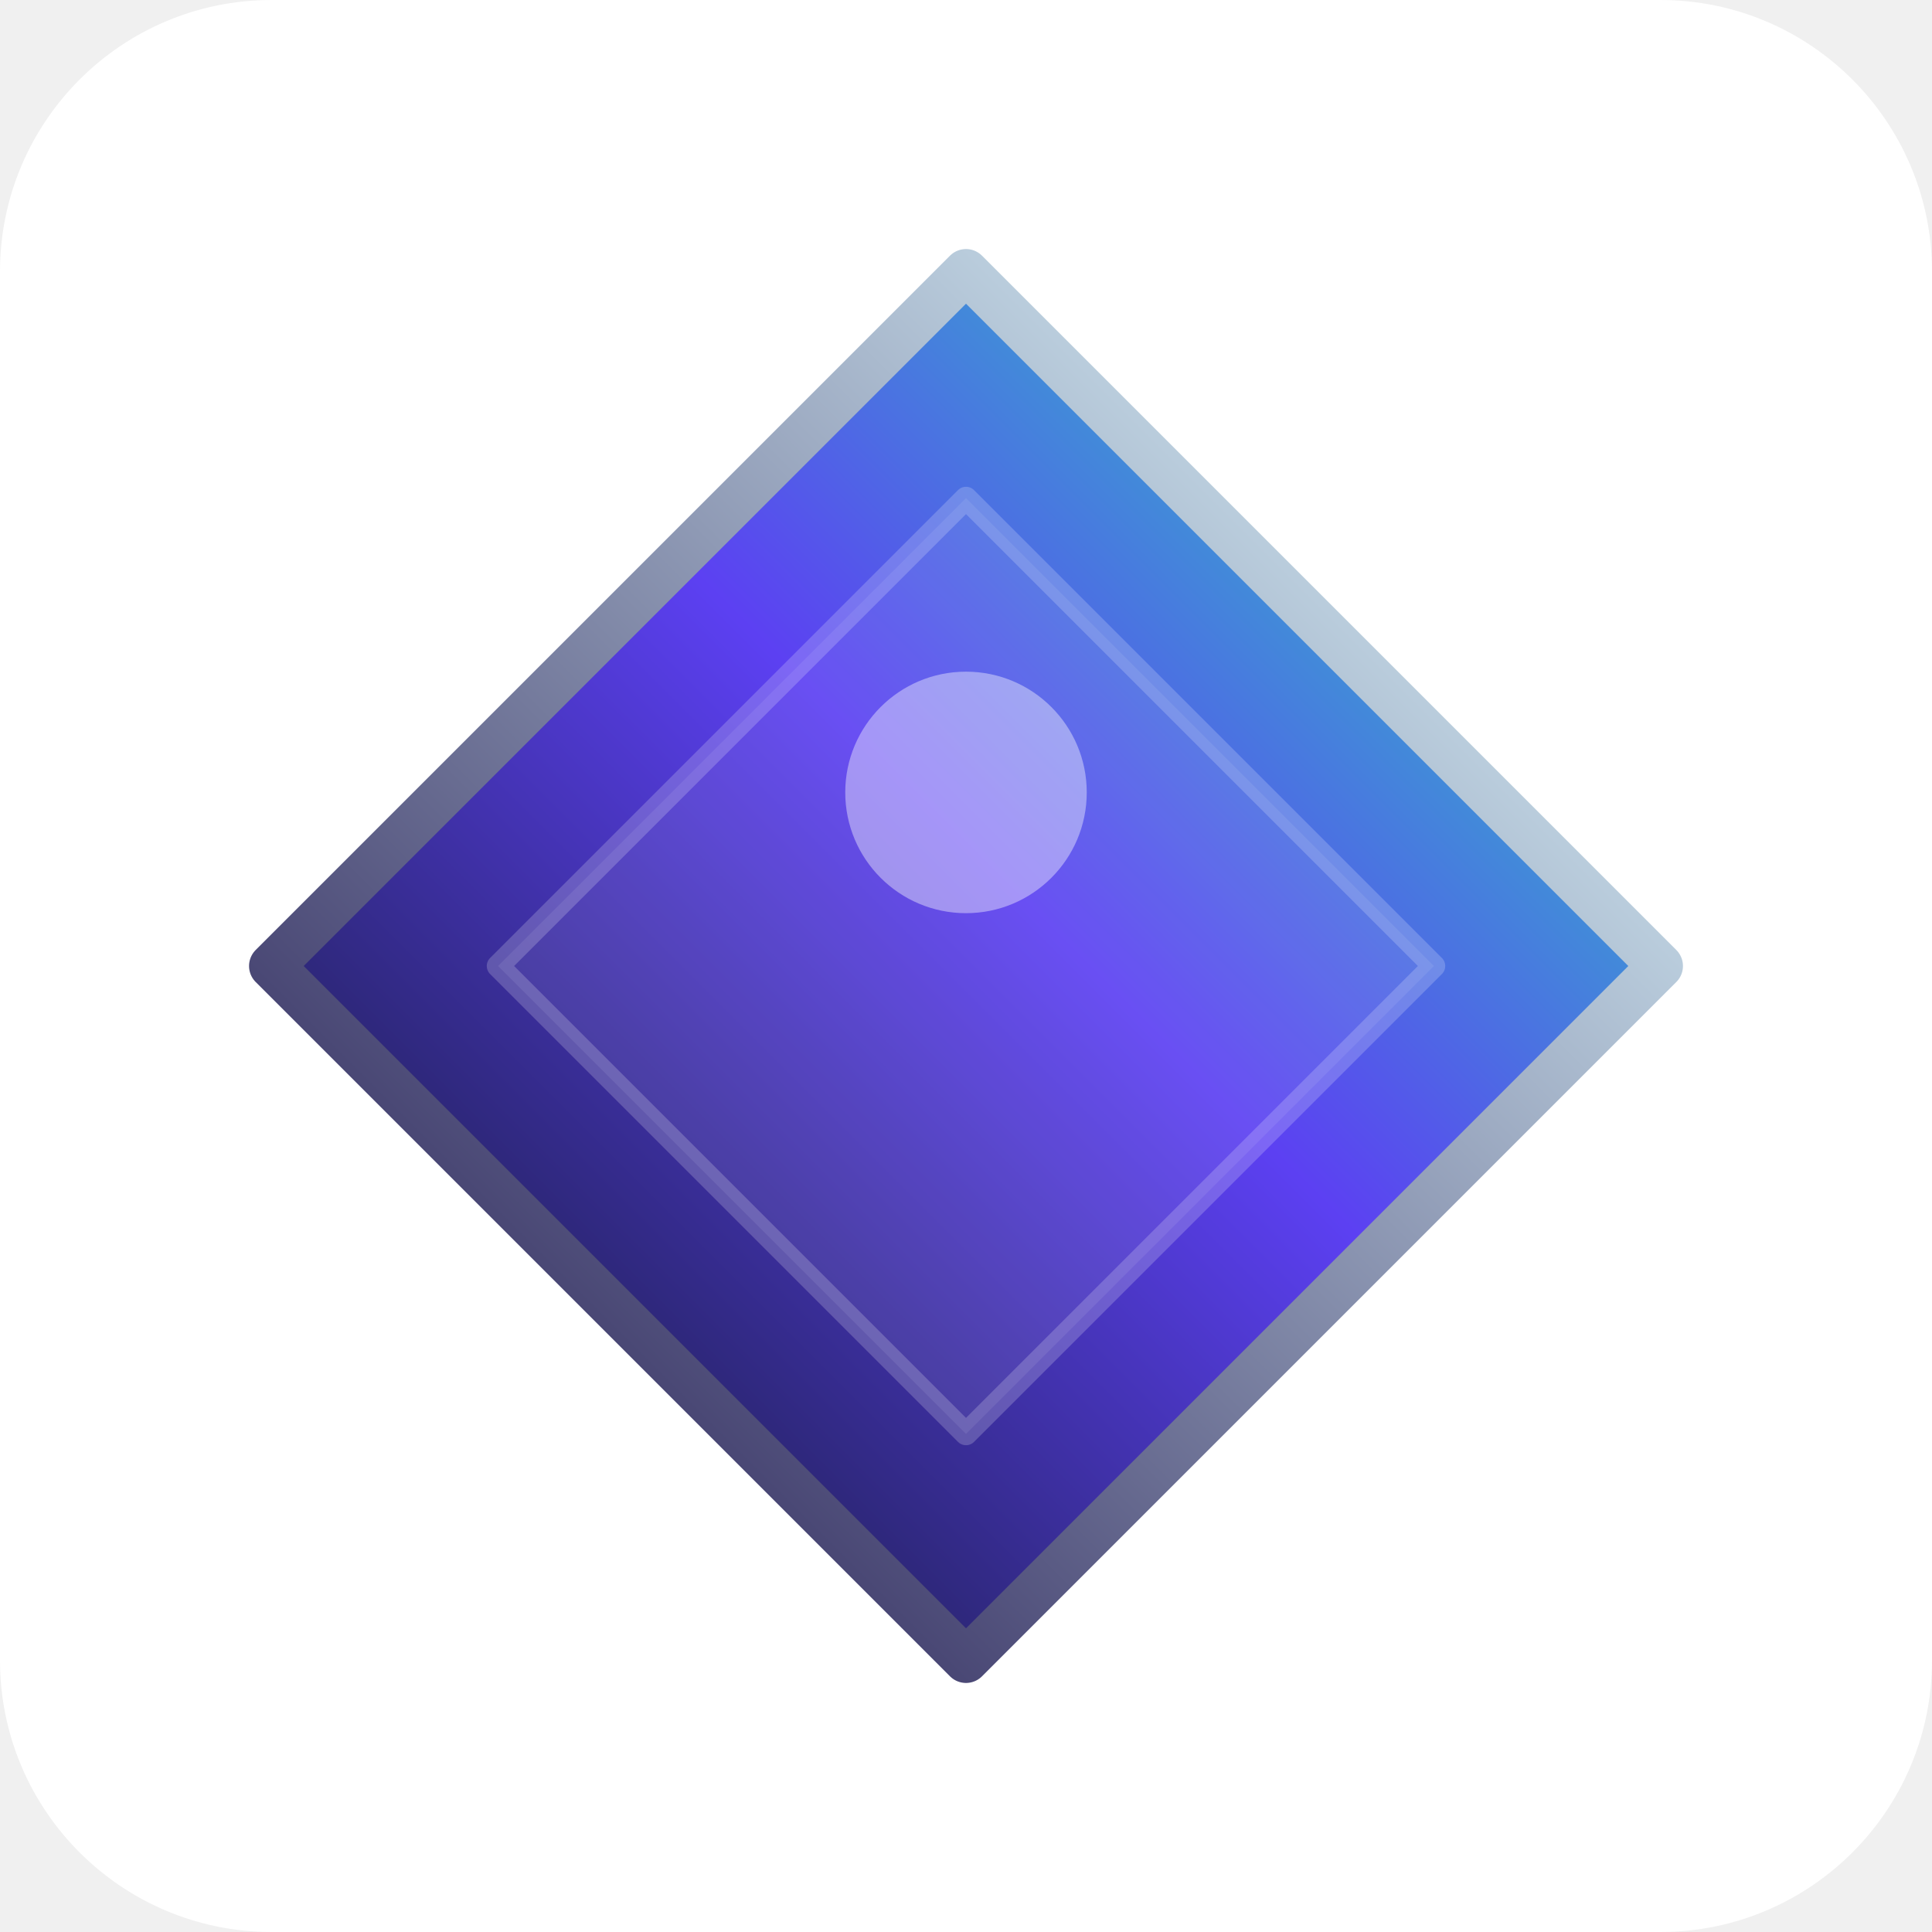
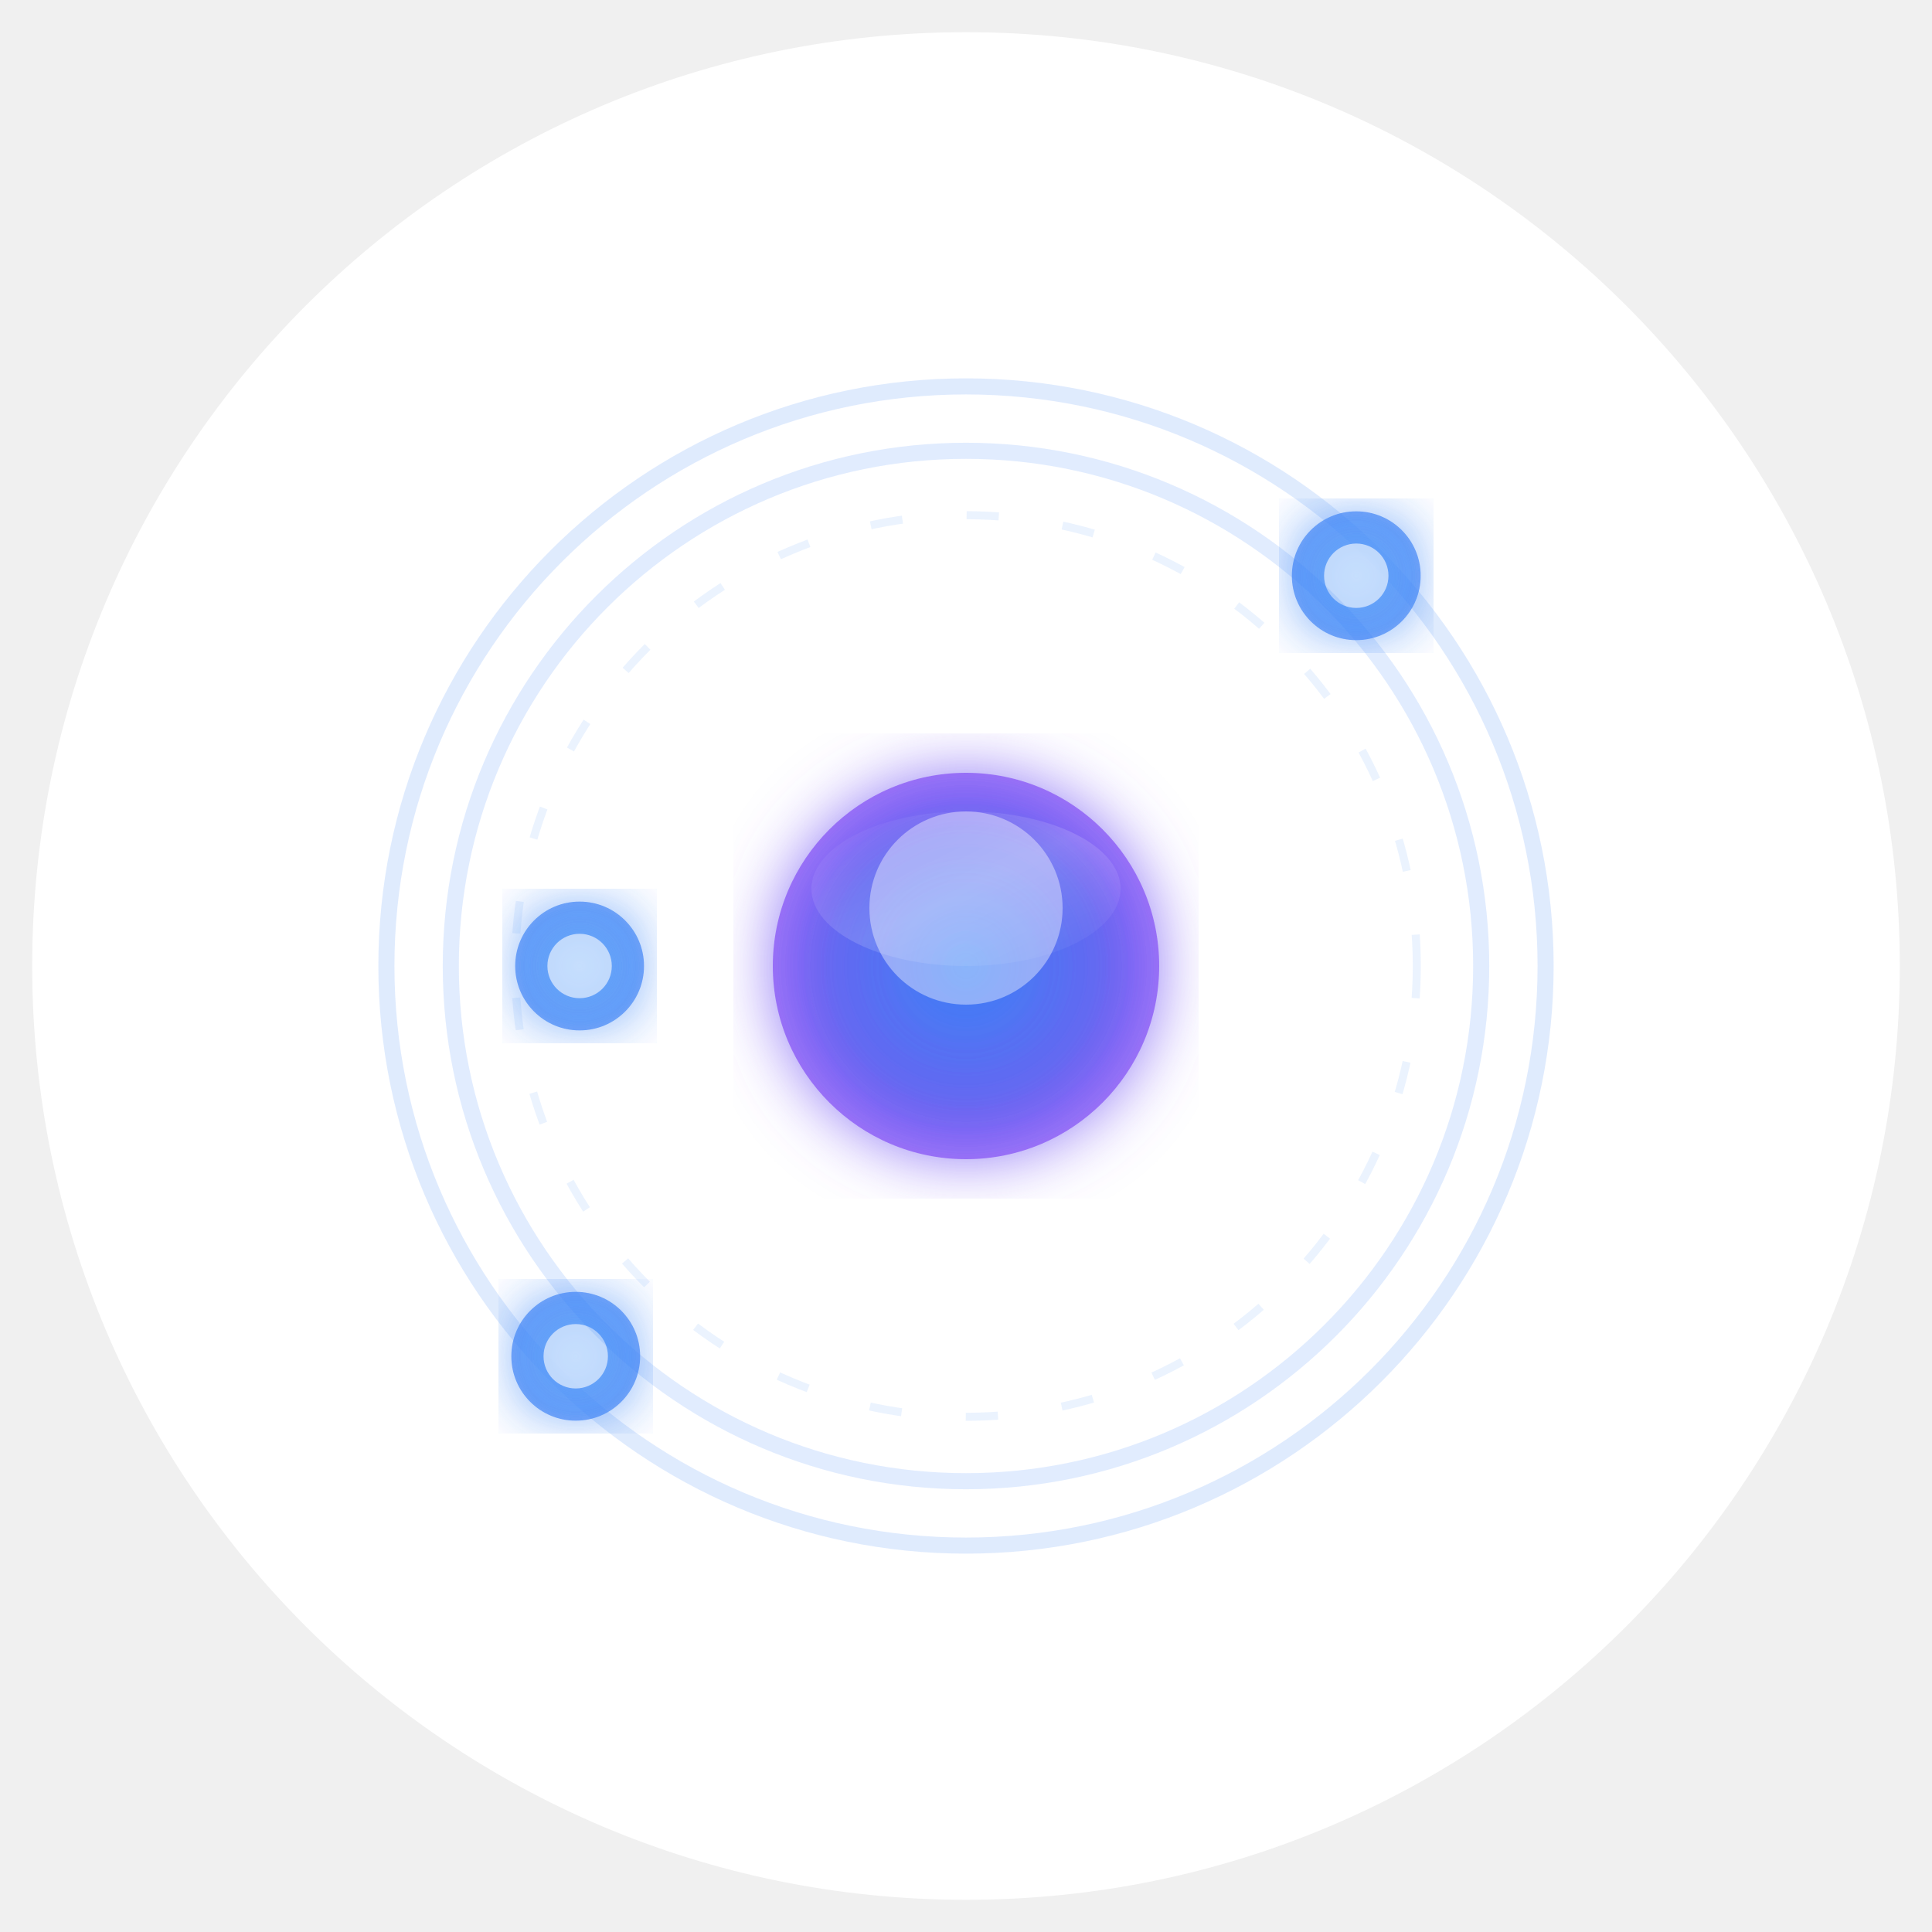
- <svg xmlns="http://www.w3.org/2000/svg" width="512" height="512" viewBox="0 0 512 512" role="img" aria-label="WorkOS app icon">
+ <svg xmlns="http://www.w3.org/2000/svg" width="512" height="512" viewBox="0 0 120 120" fill="none" role="img" aria-label="WorkOS app icon">
  <defs>
-     <linearGradient id="diamondFill512" x1="96" y1="416" x2="416" y2="96" gradientUnits="userSpaceOnUse">
-       <stop offset="0" stop-color="#0f172a" />
-       <stop offset="0.55" stop-color="#5c40f2" />
-       <stop offset="1" stop-color="#29d3c1" />
-     </linearGradient>
-     <linearGradient id="diamondStroke512" x1="96" y1="416" x2="416" y2="96" gradientUnits="userSpaceOnUse">
-       <stop offset="0" stop-color="#241b52" />
-       <stop offset="1" stop-color="#dff9ff" />
+     <radialGradient id="coreGradient512" cx="50%" cy="50%">
+       <stop offset="0%" stop-color="#3b82f6" stop-opacity="1" />
+       <stop offset="70%" stop-color="#6366f1" stop-opacity="0.9" />
+       <stop offset="100%" stop-color="#8b5cf6" stop-opacity="0.8" />
+     </radialGradient>
+     <radialGradient id="particleGradient512" cx="50%" cy="50%">
+       <stop offset="0%" stop-color="#60a5fa" stop-opacity="1" />
+       <stop offset="100%" stop-color="#3b82f6" stop-opacity="0.8" />
+     </radialGradient>
+     <filter id="glow512">
+       <feGaussianBlur stdDeviation="2" result="coloredBlur" />
+       <feMerge>
+         <feMergeNode in="coloredBlur" />
+         <feMergeNode in="SourceGraphic" />
+       </feMerge>
+     </filter>
+     <linearGradient id="shine512" x1="0%" y1="0%" x2="100%" y2="100%">
+       <stop offset="0%" stop-color="#ffffff" stop-opacity="0" />
+       <stop offset="50%" stop-color="#ffffff" stop-opacity="0.3" />
+       <stop offset="100%" stop-color="#ffffff" stop-opacity="0" />
    </linearGradient>
  </defs>
-   <rect width="512" height="512" rx="72" fill="#ffffff" />
-   <path d="M256 72 L440 256 L256 440 L72 256 Z" fill="url(#diamondFill512)" stroke="url(#diamondStroke512)" stroke-width="12" stroke-linejoin="round" />
-   <path d="M256 132 L380 256 L256 380 L132 256 Z" fill="rgba(255,255,255,0.08)" stroke="rgba(255,255,255,0.2)" stroke-width="6" stroke-linejoin="round" />
-   <circle cx="256" cy="210" r="32" fill="rgba(255,255,255,0.4)" />
+   <circle cx="60" cy="60" r="58" fill="#ffffff" />
+   <circle cx="60" cy="60" r="36" fill="none" stroke="url(#particleGradient512)" stroke-width="1" opacity="0.2" />
+   <circle cx="60" cy="60" r="28" fill="none" stroke="rgba(59, 130, 246, 0.1)" stroke-width="0.5" stroke-dasharray="2 4" />
+   <g>
+     <circle cx="84.24" cy="35.76" r="4" fill="url(#particleGradient512)" filter="url(#glow512)" opacity="0.9" />
+     <circle cx="84.24" cy="35.76" r="2" fill="rgba(255, 255, 255, 0.6)" />
+   </g>
+   <g>
+     <circle cx="35.76" cy="84.24" r="4" fill="url(#particleGradient512)" filter="url(#glow512)" opacity="0.9" />
+     <circle cx="35.76" cy="84.24" r="2" fill="rgba(255, 255, 255, 0.6)" />
+   </g>
+   <g>
+     <circle cx="36" cy="60" r="4" fill="url(#particleGradient512)" filter="url(#glow512)" opacity="0.9" />
+     <circle cx="36" cy="60" r="2" fill="rgba(255, 255, 255, 0.6)" />
+   </g>
+   <circle cx="60" cy="60" r="12" fill="url(#coreGradient512)" filter="url(#glow512)" />
+   <circle cx="60" cy="56.4" r="6" fill="rgba(255, 255, 255, 0.4)" />
+   <ellipse cx="60" cy="55.2" rx="9.6" ry="4.8" fill="url(#shine512)" opacity="0.5" />
+   <circle cx="60" cy="60" r="32" fill="none" stroke="rgba(59, 130, 246, 0.15)" stroke-width="1" />
</svg>
